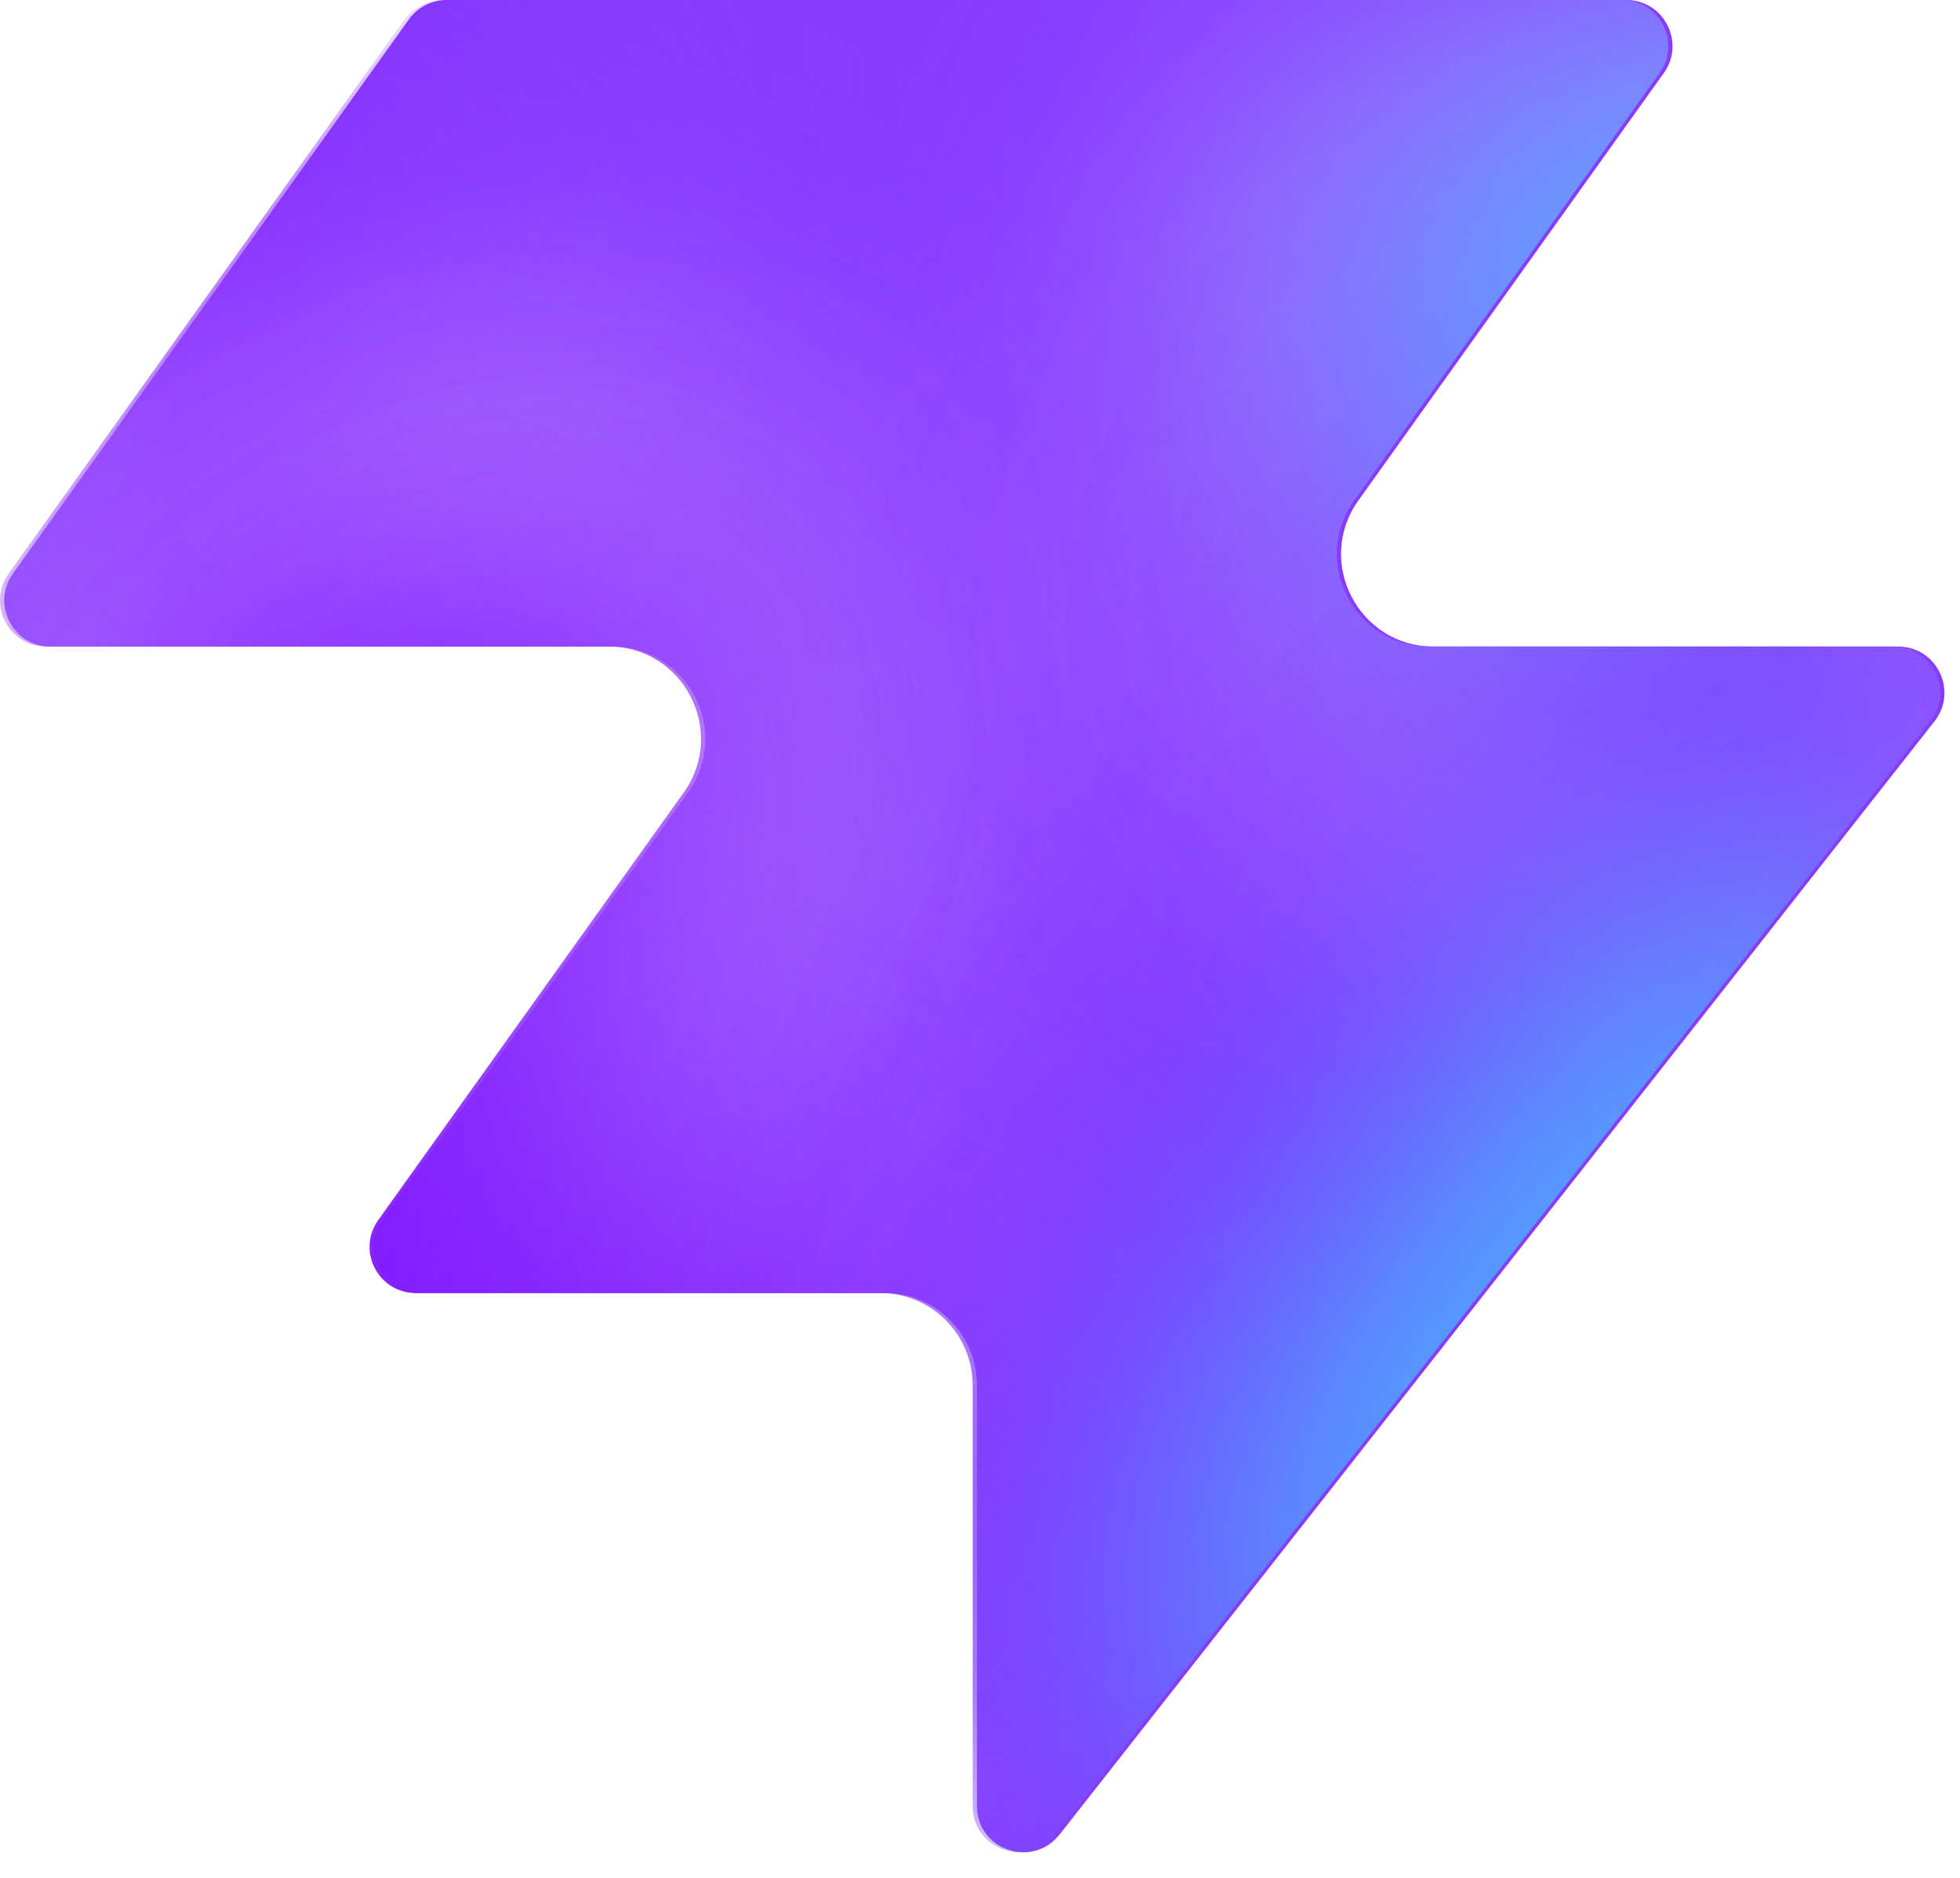
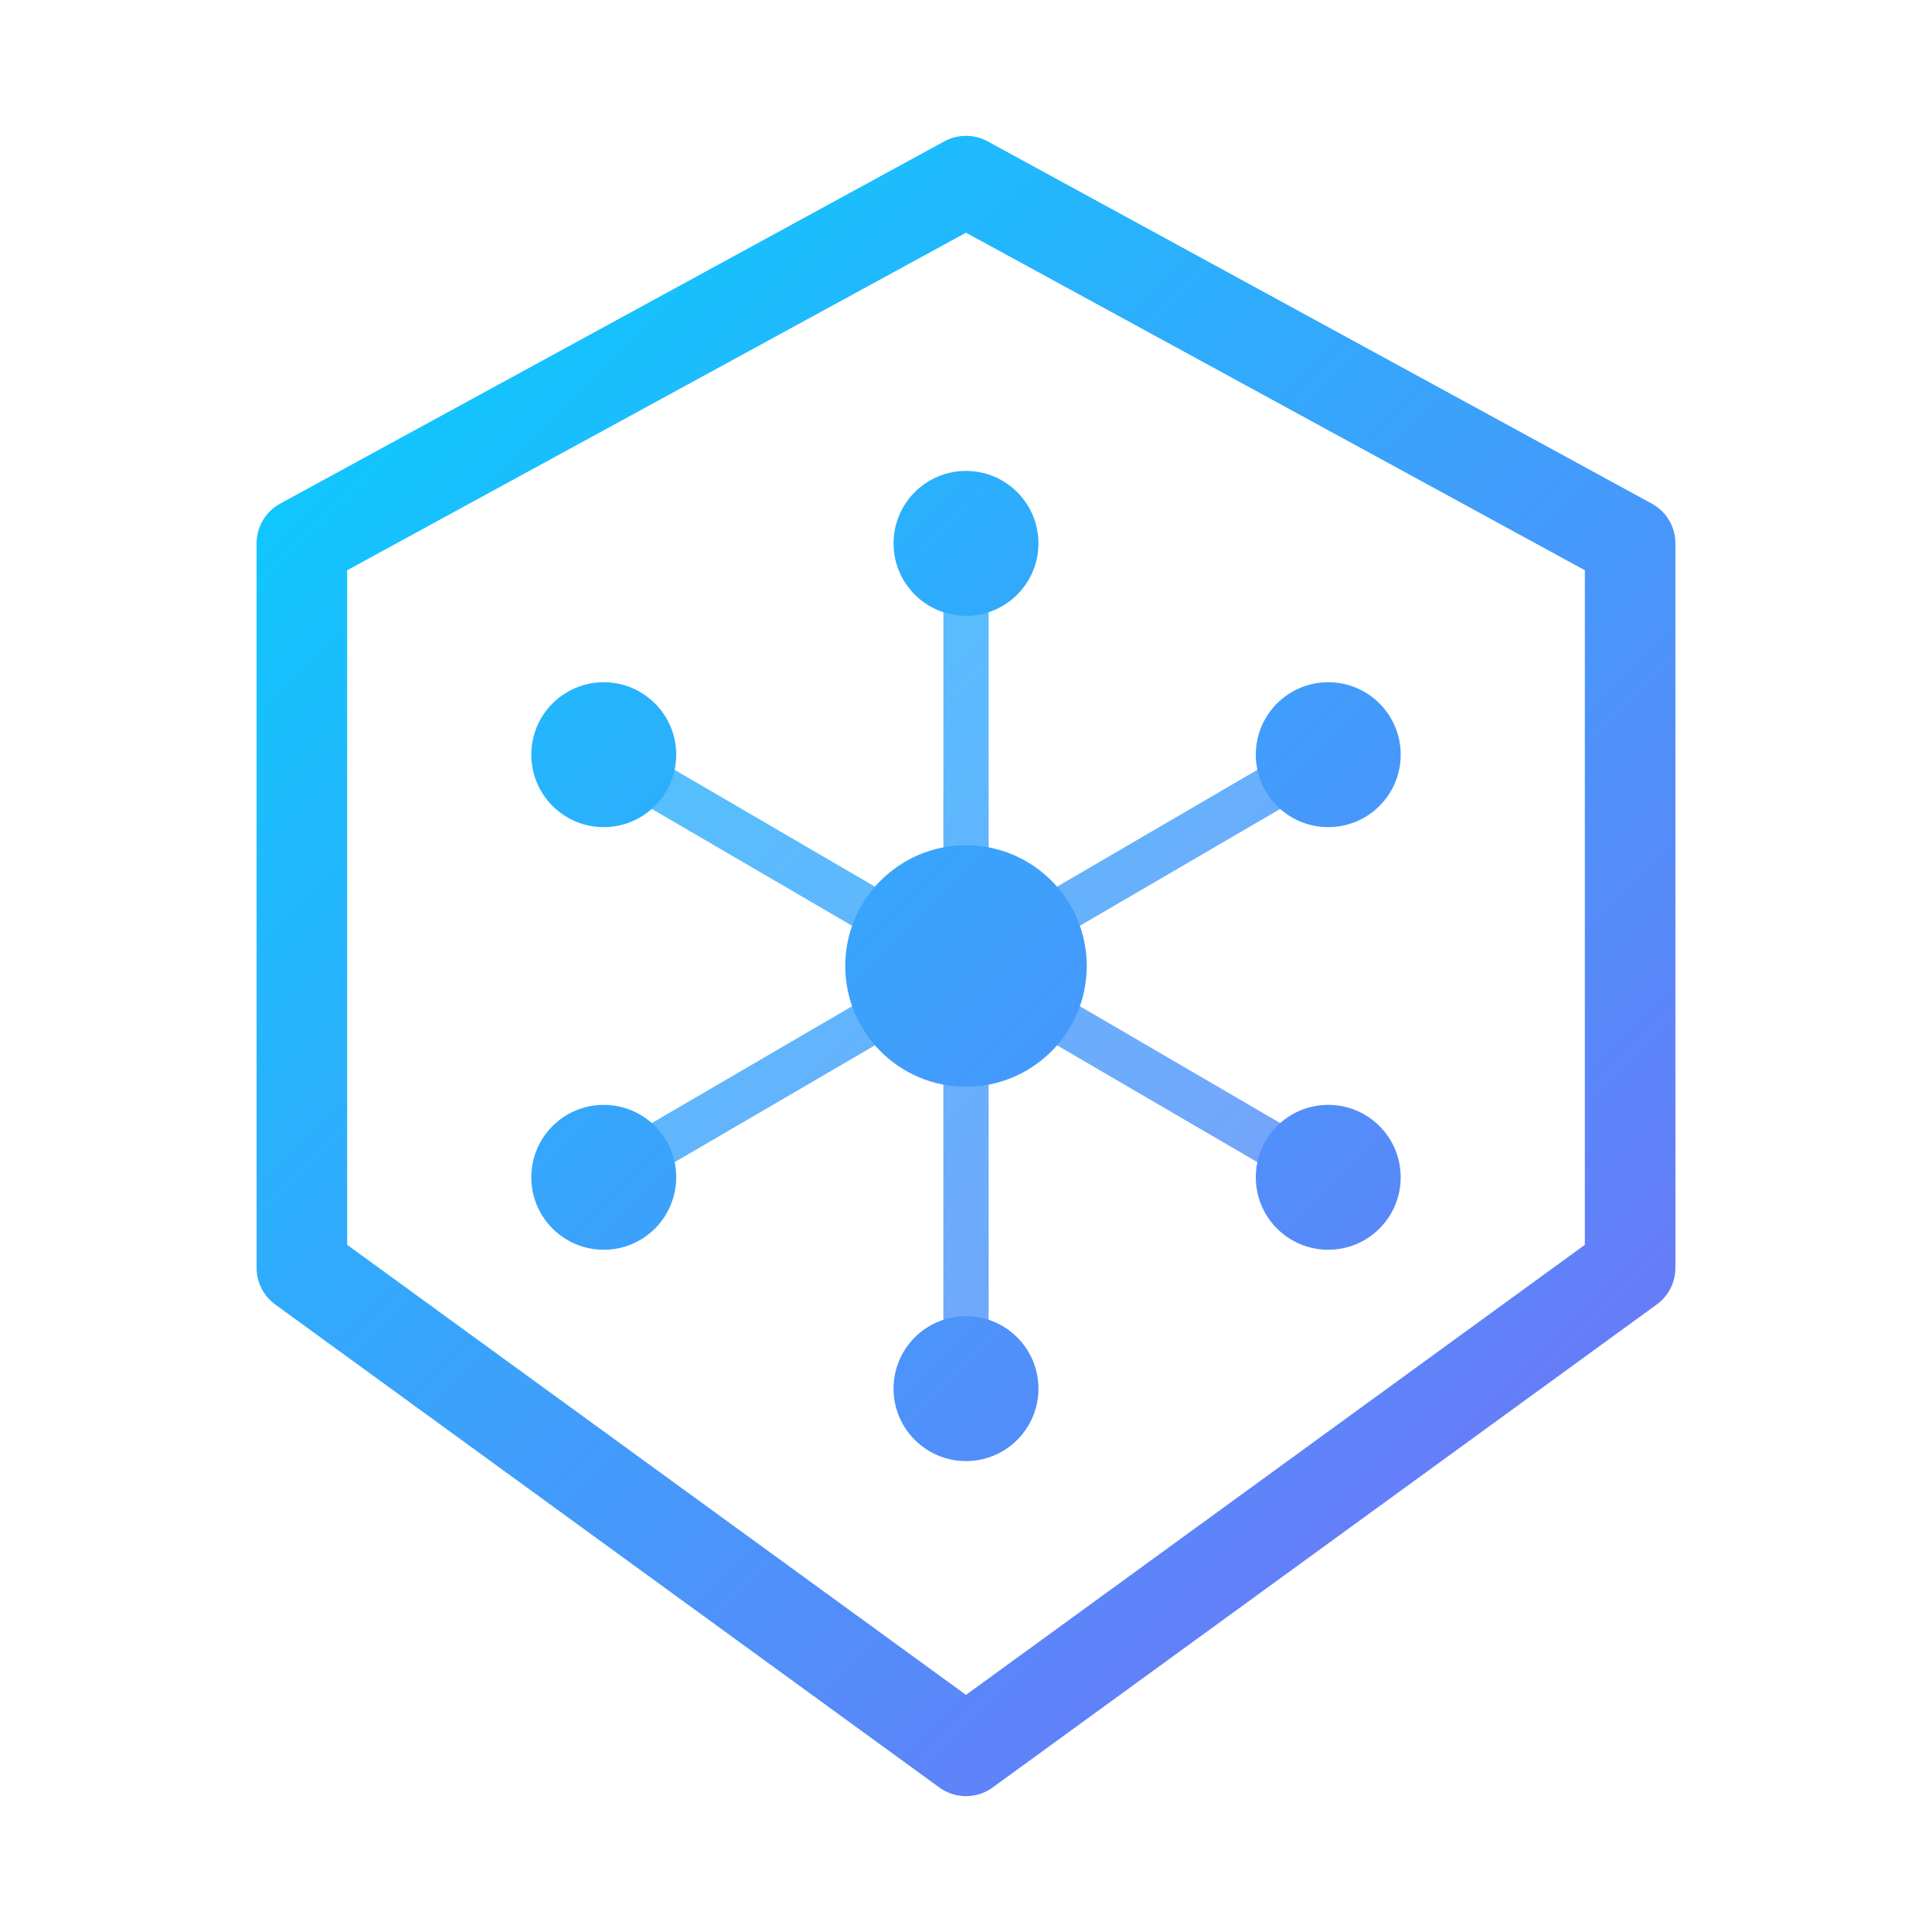
- <svg xmlns="http://www.w3.org/2000/svg" width="48" height="46" fill="none" viewBox="0 0 48 46">
-   <path fill="#863bff" d="M25.946 44.938c-.664.845-2.021.375-2.021-.698V33.937a2.26 2.26 0 0 0-2.262-2.262H10.287c-.92 0-1.456-1.04-.92-1.788l7.48-10.471c1.07-1.497 0-3.578-1.842-3.578H1.237c-.92 0-1.456-1.04-.92-1.788L10.013.474c.214-.297.556-.474.92-.474h28.894c.92 0 1.456 1.04.92 1.788l-7.48 10.471c-1.07 1.498 0 3.579 1.842 3.579h11.377c.943 0 1.473 1.088.89 1.83L25.947 44.94z" style="fill:#863bff;fill:color(display-p3 .525 .23 1);fill-opacity:1" />
-   <mask id="a" width="48" height="46" x="0" y="0" maskUnits="userSpaceOnUse" style="mask-type:alpha">
-     <path fill="#000" d="M25.842 44.938c-.664.844-2.021.375-2.021-.698V33.937a2.26 2.26 0 0 0-2.262-2.262H10.183c-.92 0-1.456-1.04-.92-1.788l7.48-10.471c1.07-1.498 0-3.579-1.842-3.579H1.133c-.92 0-1.456-1.04-.92-1.787L9.91.473c.214-.297.556-.474.92-.474h28.894c.92 0 1.456 1.04.92 1.788l-7.48 10.471c-1.07 1.498 0 3.578 1.842 3.578h11.377c.943 0 1.473 1.088.89 1.832L25.843 44.94z" style="fill:#000;fill-opacity:1" />
-   </mask>
-   <g mask="url(#a)">
-     <g filter="url(#b)">
-       <ellipse cx="5.508" cy="14.704" fill="#ede6ff" rx="5.508" ry="14.704" style="fill:#ede6ff;fill:color(display-p3 .927 .903 1);fill-opacity:1" transform="matrix(.00324 1 1 -.00324 -4.47 31.516)" />
-     </g>
-     <g filter="url(#c)">
-       <ellipse cx="10.399" cy="29.851" fill="#ede6ff" rx="10.399" ry="29.851" style="fill:#ede6ff;fill:color(display-p3 .927 .903 1);fill-opacity:1" transform="matrix(.00324 1 1 -.00324 -39.328 7.883)" />
-     </g>
-     <g filter="url(#d)">
-       <ellipse cx="5.508" cy="30.487" fill="#7e14ff" rx="5.508" ry="30.487" style="fill:#7e14ff;fill:color(display-p3 .492 .077 1);fill-opacity:1" transform="rotate(89.814 -25.913 -14.639)scale(1 -1)" />
-     </g>
-     <g filter="url(#e)">
-       <ellipse cx="5.508" cy="30.599" fill="#7e14ff" rx="5.508" ry="30.599" style="fill:#7e14ff;fill:color(display-p3 .492 .077 1);fill-opacity:1" transform="rotate(89.814 -32.644 -3.334)scale(1 -1)" />
-     </g>
-     <g filter="url(#f)">
-       <ellipse cx="5.508" cy="30.599" fill="#7e14ff" rx="5.508" ry="30.599" style="fill:#7e14ff;fill:color(display-p3 .492 .077 1);fill-opacity:1" transform="matrix(.00324 1 1 -.00324 -34.34 30.47)" />
-     </g>
-     <g filter="url(#g)">
-       <ellipse cx="14.072" cy="22.078" fill="#ede6ff" rx="14.072" ry="22.078" style="fill:#ede6ff;fill:color(display-p3 .927 .903 1);fill-opacity:1" transform="rotate(93.35 24.506 48.493)scale(-1 1)" />
-     </g>
-     <g filter="url(#h)">
-       <ellipse cx="3.47" cy="21.501" fill="#7e14ff" rx="3.47" ry="21.501" style="fill:#7e14ff;fill:color(display-p3 .492 .077 1);fill-opacity:1" transform="rotate(89.009 28.708 47.59)scale(-1 1)" />
-     </g>
-     <g filter="url(#i)">
-       <ellipse cx="3.47" cy="21.501" fill="#7e14ff" rx="3.47" ry="21.501" style="fill:#7e14ff;fill:color(display-p3 .492 .077 1);fill-opacity:1" transform="rotate(89.009 28.708 47.59)scale(-1 1)" />
-     </g>
-     <g filter="url(#j)">
-       <ellipse cx=".387" cy="8.972" fill="#7e14ff" rx="4.407" ry="29.108" style="fill:#7e14ff;fill:color(display-p3 .492 .077 1);fill-opacity:1" transform="rotate(39.51 .387 8.972)" />
-     </g>
-     <g filter="url(#k)">
-       <ellipse cx="47.523" cy="-6.092" fill="#7e14ff" rx="4.407" ry="29.108" style="fill:#7e14ff;fill:color(display-p3 .492 .077 1);fill-opacity:1" transform="rotate(37.892 47.523 -6.092)" />
-     </g>
-     <g filter="url(#l)">
-       <ellipse cx="41.412" cy="6.333" fill="#47bfff" rx="5.971" ry="9.665" style="fill:#47bfff;fill:color(display-p3 .28 .748 1);fill-opacity:1" transform="rotate(37.892 41.412 6.333)" />
-     </g>
-     <g filter="url(#m)">
-       <ellipse cx="-1.879" cy="38.332" fill="#7e14ff" rx="4.407" ry="29.108" style="fill:#7e14ff;fill:color(display-p3 .492 .077 1);fill-opacity:1" transform="rotate(37.892 -1.88 38.332)" />
-     </g>
-     <g filter="url(#n)">
-       <ellipse cx="-1.879" cy="38.332" fill="#7e14ff" rx="4.407" ry="29.108" style="fill:#7e14ff;fill:color(display-p3 .492 .077 1);fill-opacity:1" transform="rotate(37.892 -1.88 38.332)" />
-     </g>
-     <g filter="url(#o)">
-       <ellipse cx="35.651" cy="29.907" fill="#7e14ff" rx="4.407" ry="29.108" style="fill:#7e14ff;fill:color(display-p3 .492 .077 1);fill-opacity:1" transform="rotate(37.892 35.651 29.907)" />
-     </g>
-     <g filter="url(#p)">
-       <ellipse cx="38.418" cy="32.4" fill="#47bfff" rx="5.971" ry="15.297" style="fill:#47bfff;fill:color(display-p3 .28 .748 1);fill-opacity:1" transform="rotate(37.892 38.418 32.4)" />
-     </g>
+ <svg xmlns="http://www.w3.org/2000/svg" viewBox="0 0 64 64" fill="none" role="img" aria-label="NexusSOC">
+   <defs>
+     <linearGradient id="nx" x1="6" y1="6" x2="58" y2="58" gradientUnits="userSpaceOnUse">
+       <stop offset="0%" stop-color="#00d4ff" />
+       <stop offset="100%" stop-color="#7c6af7" />
+     </linearGradient>
+   </defs>
+   <path d="M32 6 L54 18 L54 42 L32 58 L10 42 L10 18 Z" stroke="url(#nx)" stroke-width="3" stroke-linejoin="round" />
+   <g stroke="url(#nx)" stroke-width="1.5" stroke-linecap="round" opacity="0.8">
+     <line x1="32" y1="32" x2="32" y2="18" />
+     <line x1="32" y1="32" x2="44" y2="25" />
+     <line x1="32" y1="32" x2="44" y2="39" />
+     <line x1="32" y1="32" x2="32" y2="46" />
+     <line x1="32" y1="32" x2="20" y2="39" />
+     <line x1="32" y1="32" x2="20" y2="25" />
  </g>
-   <defs>
-     <filter id="b" width="60.045" height="41.654" x="-19.77" y="16.149" color-interpolation-filters="sRGB" filterUnits="userSpaceOnUse">
-       <feFlood flood-opacity="0" result="BackgroundImageFix" />
-       <feBlend in="SourceGraphic" in2="BackgroundImageFix" result="shape" />
-       <feGaussianBlur result="effect1_foregroundBlur_2002_17158" stdDeviation="7.659" />
-     </filter>
-     <filter id="c" width="90.34" height="51.437" x="-54.613" y="-7.533" color-interpolation-filters="sRGB" filterUnits="userSpaceOnUse">
-       <feFlood flood-opacity="0" result="BackgroundImageFix" />
-       <feBlend in="SourceGraphic" in2="BackgroundImageFix" result="shape" />
-       <feGaussianBlur result="effect1_foregroundBlur_2002_17158" stdDeviation="7.659" />
-     </filter>
-     <filter id="d" width="79.355" height="29.4" x="-49.64" y="2.03" color-interpolation-filters="sRGB" filterUnits="userSpaceOnUse">
-       <feFlood flood-opacity="0" result="BackgroundImageFix" />
-       <feBlend in="SourceGraphic" in2="BackgroundImageFix" result="shape" />
-       <feGaussianBlur result="effect1_foregroundBlur_2002_17158" stdDeviation="4.596" />
-     </filter>
-     <filter id="e" width="79.579" height="29.4" x="-45.045" y="20.029" color-interpolation-filters="sRGB" filterUnits="userSpaceOnUse">
-       <feFlood flood-opacity="0" result="BackgroundImageFix" />
-       <feBlend in="SourceGraphic" in2="BackgroundImageFix" result="shape" />
-       <feGaussianBlur result="effect1_foregroundBlur_2002_17158" stdDeviation="4.596" />
-     </filter>
-     <filter id="f" width="79.579" height="29.4" x="-43.513" y="21.178" color-interpolation-filters="sRGB" filterUnits="userSpaceOnUse">
-       <feFlood flood-opacity="0" result="BackgroundImageFix" />
-       <feBlend in="SourceGraphic" in2="BackgroundImageFix" result="shape" />
-       <feGaussianBlur result="effect1_foregroundBlur_2002_17158" stdDeviation="4.596" />
-     </filter>
-     <filter id="g" width="74.749" height="58.852" x="15.756" y="-17.901" color-interpolation-filters="sRGB" filterUnits="userSpaceOnUse">
-       <feFlood flood-opacity="0" result="BackgroundImageFix" />
-       <feBlend in="SourceGraphic" in2="BackgroundImageFix" result="shape" />
-       <feGaussianBlur result="effect1_foregroundBlur_2002_17158" stdDeviation="7.659" />
-     </filter>
-     <filter id="h" width="61.377" height="25.362" x="23.548" y="2.284" color-interpolation-filters="sRGB" filterUnits="userSpaceOnUse">
-       <feFlood flood-opacity="0" result="BackgroundImageFix" />
-       <feBlend in="SourceGraphic" in2="BackgroundImageFix" result="shape" />
-       <feGaussianBlur result="effect1_foregroundBlur_2002_17158" stdDeviation="4.596" />
-     </filter>
-     <filter id="i" width="61.377" height="25.362" x="23.548" y="2.284" color-interpolation-filters="sRGB" filterUnits="userSpaceOnUse">
-       <feFlood flood-opacity="0" result="BackgroundImageFix" />
-       <feBlend in="SourceGraphic" in2="BackgroundImageFix" result="shape" />
-       <feGaussianBlur result="effect1_foregroundBlur_2002_17158" stdDeviation="4.596" />
-     </filter>
-     <filter id="j" width="56.045" height="63.649" x="-27.636" y="-22.853" color-interpolation-filters="sRGB" filterUnits="userSpaceOnUse">
-       <feFlood flood-opacity="0" result="BackgroundImageFix" />
-       <feBlend in="SourceGraphic" in2="BackgroundImageFix" result="shape" />
-       <feGaussianBlur result="effect1_foregroundBlur_2002_17158" stdDeviation="4.596" />
-     </filter>
-     <filter id="k" width="54.814" height="64.646" x="20.116" y="-38.415" color-interpolation-filters="sRGB" filterUnits="userSpaceOnUse">
-       <feFlood flood-opacity="0" result="BackgroundImageFix" />
-       <feBlend in="SourceGraphic" in2="BackgroundImageFix" result="shape" />
-       <feGaussianBlur result="effect1_foregroundBlur_2002_17158" stdDeviation="4.596" />
-     </filter>
-     <filter id="l" width="33.541" height="35.313" x="24.641" y="-11.323" color-interpolation-filters="sRGB" filterUnits="userSpaceOnUse">
-       <feFlood flood-opacity="0" result="BackgroundImageFix" />
-       <feBlend in="SourceGraphic" in2="BackgroundImageFix" result="shape" />
-       <feGaussianBlur result="effect1_foregroundBlur_2002_17158" stdDeviation="4.596" />
-     </filter>
-     <filter id="m" width="54.814" height="64.646" x="-29.286" y="6.009" color-interpolation-filters="sRGB" filterUnits="userSpaceOnUse">
-       <feFlood flood-opacity="0" result="BackgroundImageFix" />
-       <feBlend in="SourceGraphic" in2="BackgroundImageFix" result="shape" />
-       <feGaussianBlur result="effect1_foregroundBlur_2002_17158" stdDeviation="4.596" />
-     </filter>
-     <filter id="n" width="54.814" height="64.646" x="-29.286" y="6.009" color-interpolation-filters="sRGB" filterUnits="userSpaceOnUse">
-       <feFlood flood-opacity="0" result="BackgroundImageFix" />
-       <feBlend in="SourceGraphic" in2="BackgroundImageFix" result="shape" />
-       <feGaussianBlur result="effect1_foregroundBlur_2002_17158" stdDeviation="4.596" />
-     </filter>
-     <filter id="o" width="54.814" height="64.646" x="8.244" y="-2.416" color-interpolation-filters="sRGB" filterUnits="userSpaceOnUse">
-       <feFlood flood-opacity="0" result="BackgroundImageFix" />
-       <feBlend in="SourceGraphic" in2="BackgroundImageFix" result="shape" />
-       <feGaussianBlur result="effect1_foregroundBlur_2002_17158" stdDeviation="4.596" />
-     </filter>
-     <filter id="p" width="39.409" height="43.623" x="18.713" y="10.588" color-interpolation-filters="sRGB" filterUnits="userSpaceOnUse">
-       <feFlood flood-opacity="0" result="BackgroundImageFix" />
-       <feBlend in="SourceGraphic" in2="BackgroundImageFix" result="shape" />
-       <feGaussianBlur result="effect1_foregroundBlur_2002_17158" stdDeviation="4.596" />
-     </filter>
-   </defs>
+   <g fill="url(#nx)">
+     <circle cx="32" cy="18" r="2.4" />
+     <circle cx="44" cy="25" r="2.4" />
+     <circle cx="44" cy="39" r="2.4" />
+     <circle cx="32" cy="46" r="2.4" />
+     <circle cx="20" cy="39" r="2.4" />
+     <circle cx="20" cy="25" r="2.4" />
+   </g>
+   <circle cx="32" cy="32" r="4" fill="url(#nx)" />
</svg>
